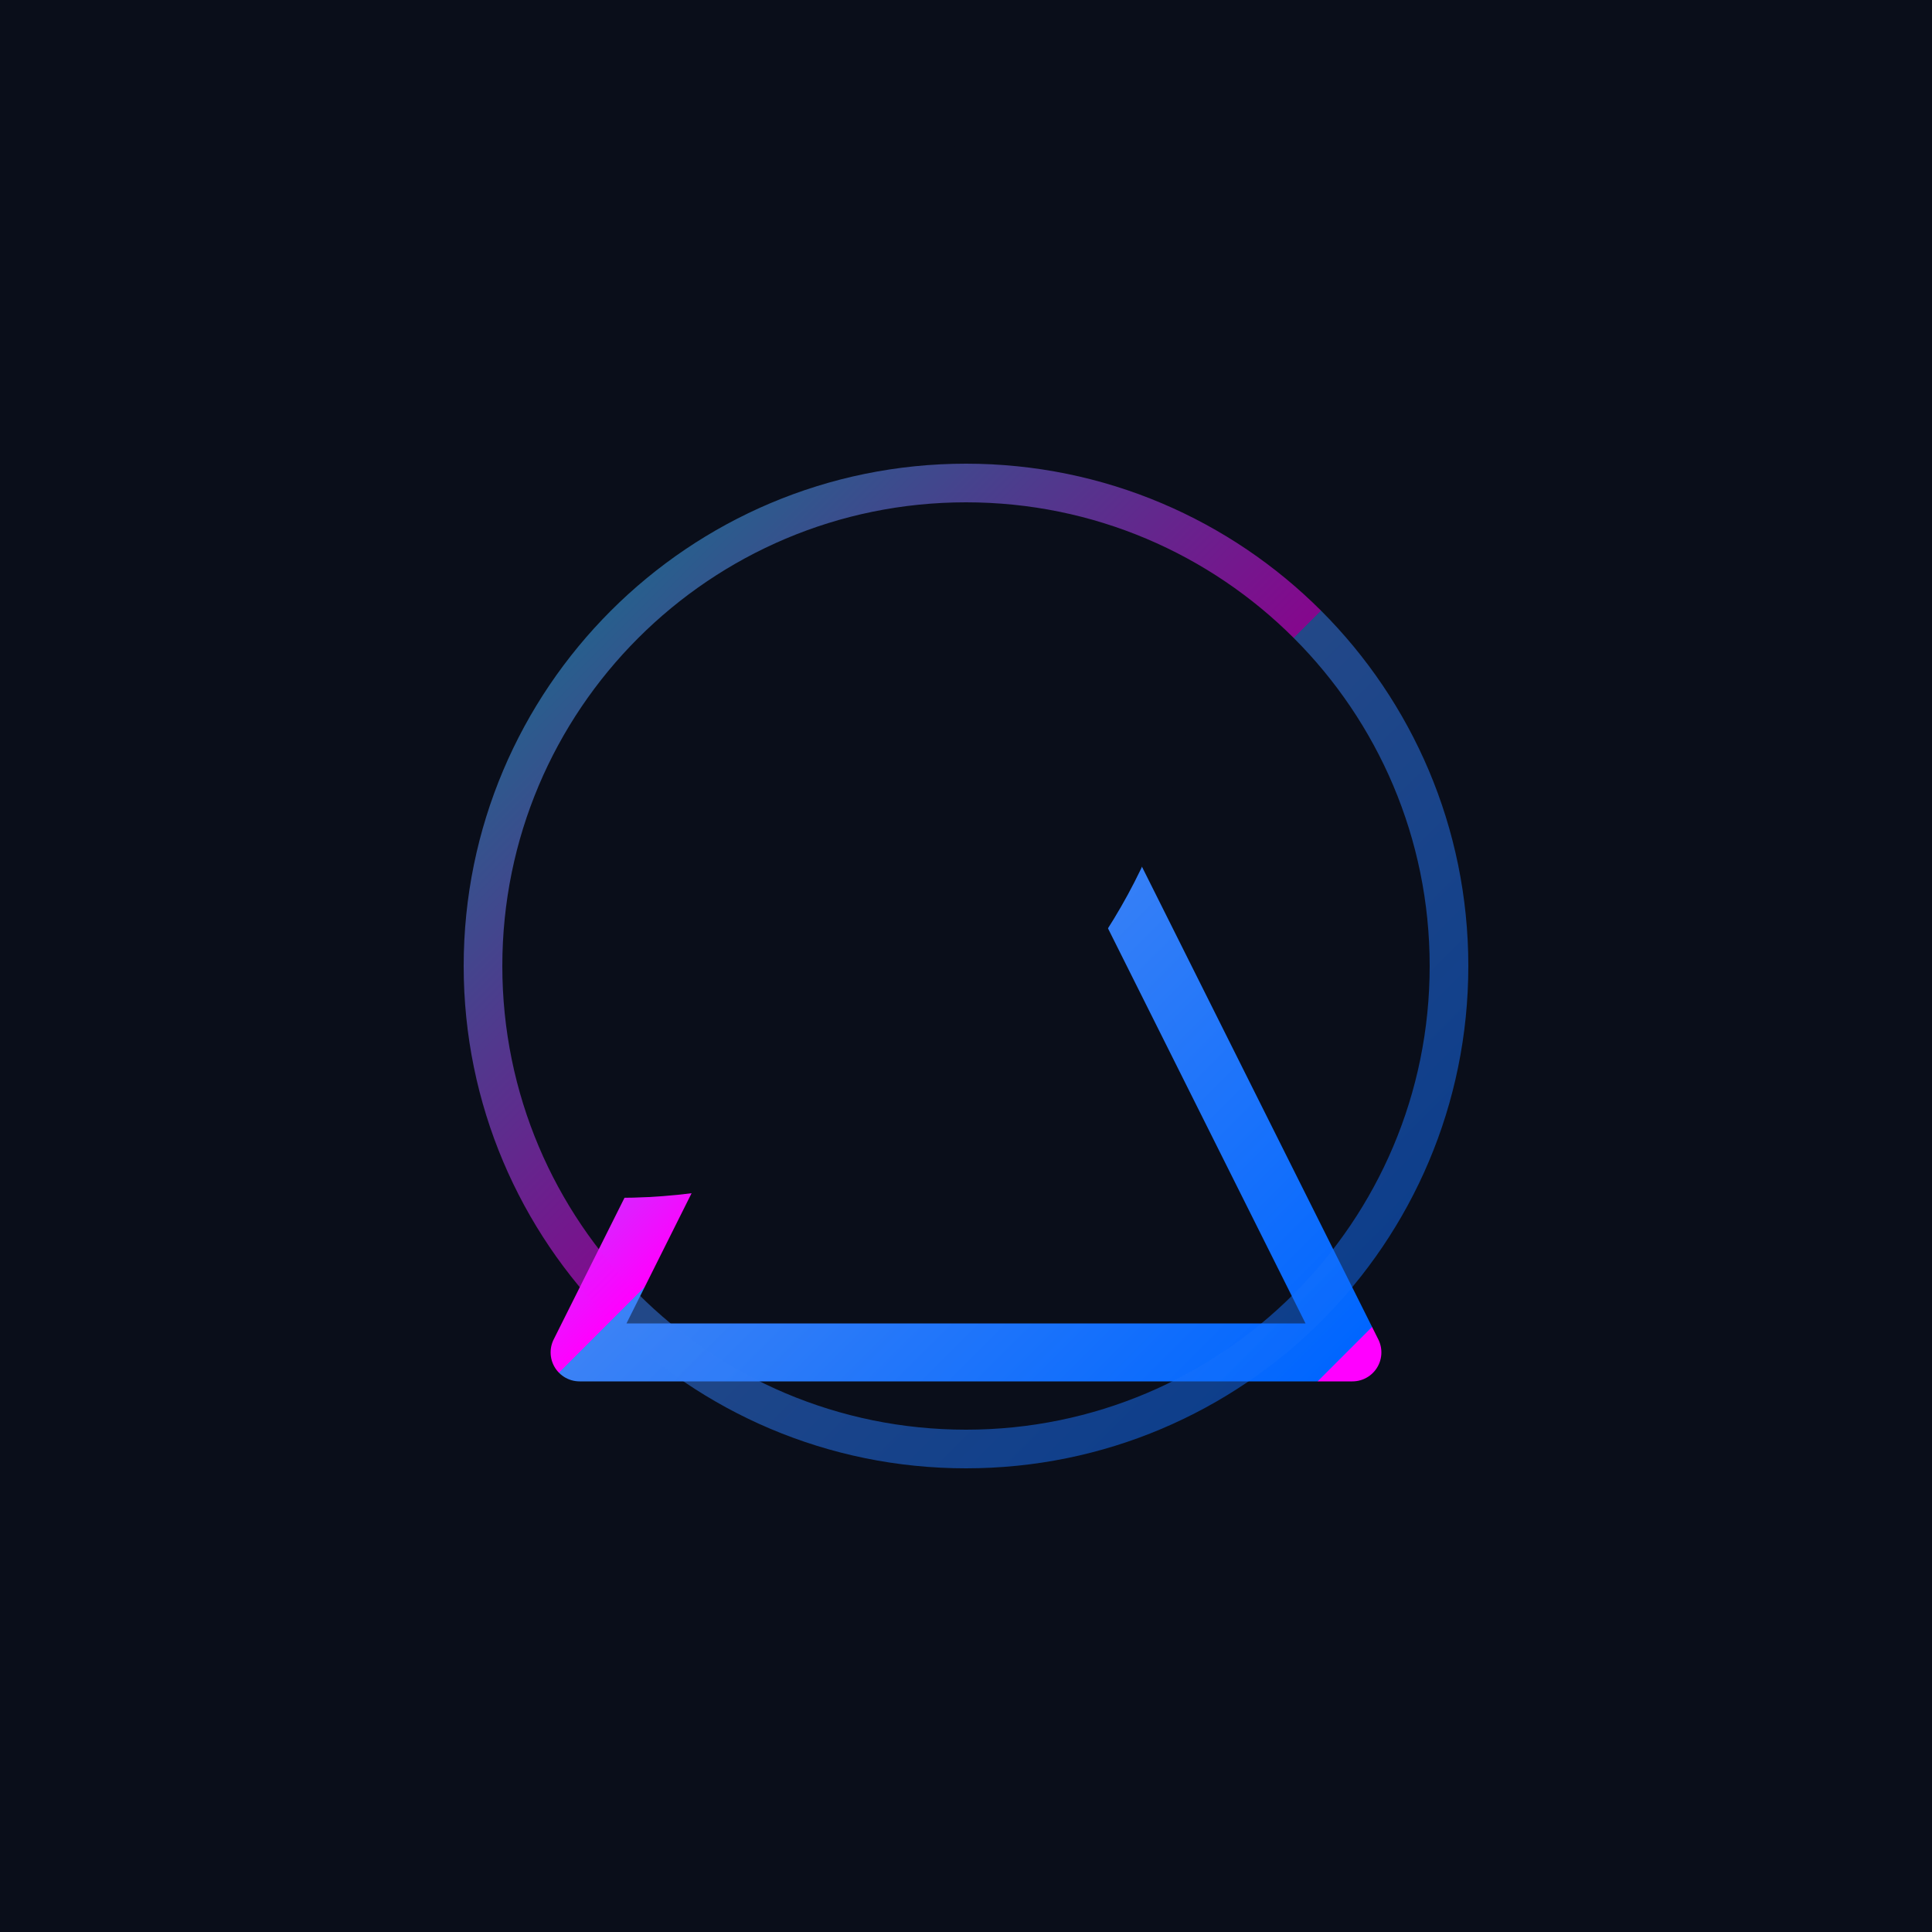
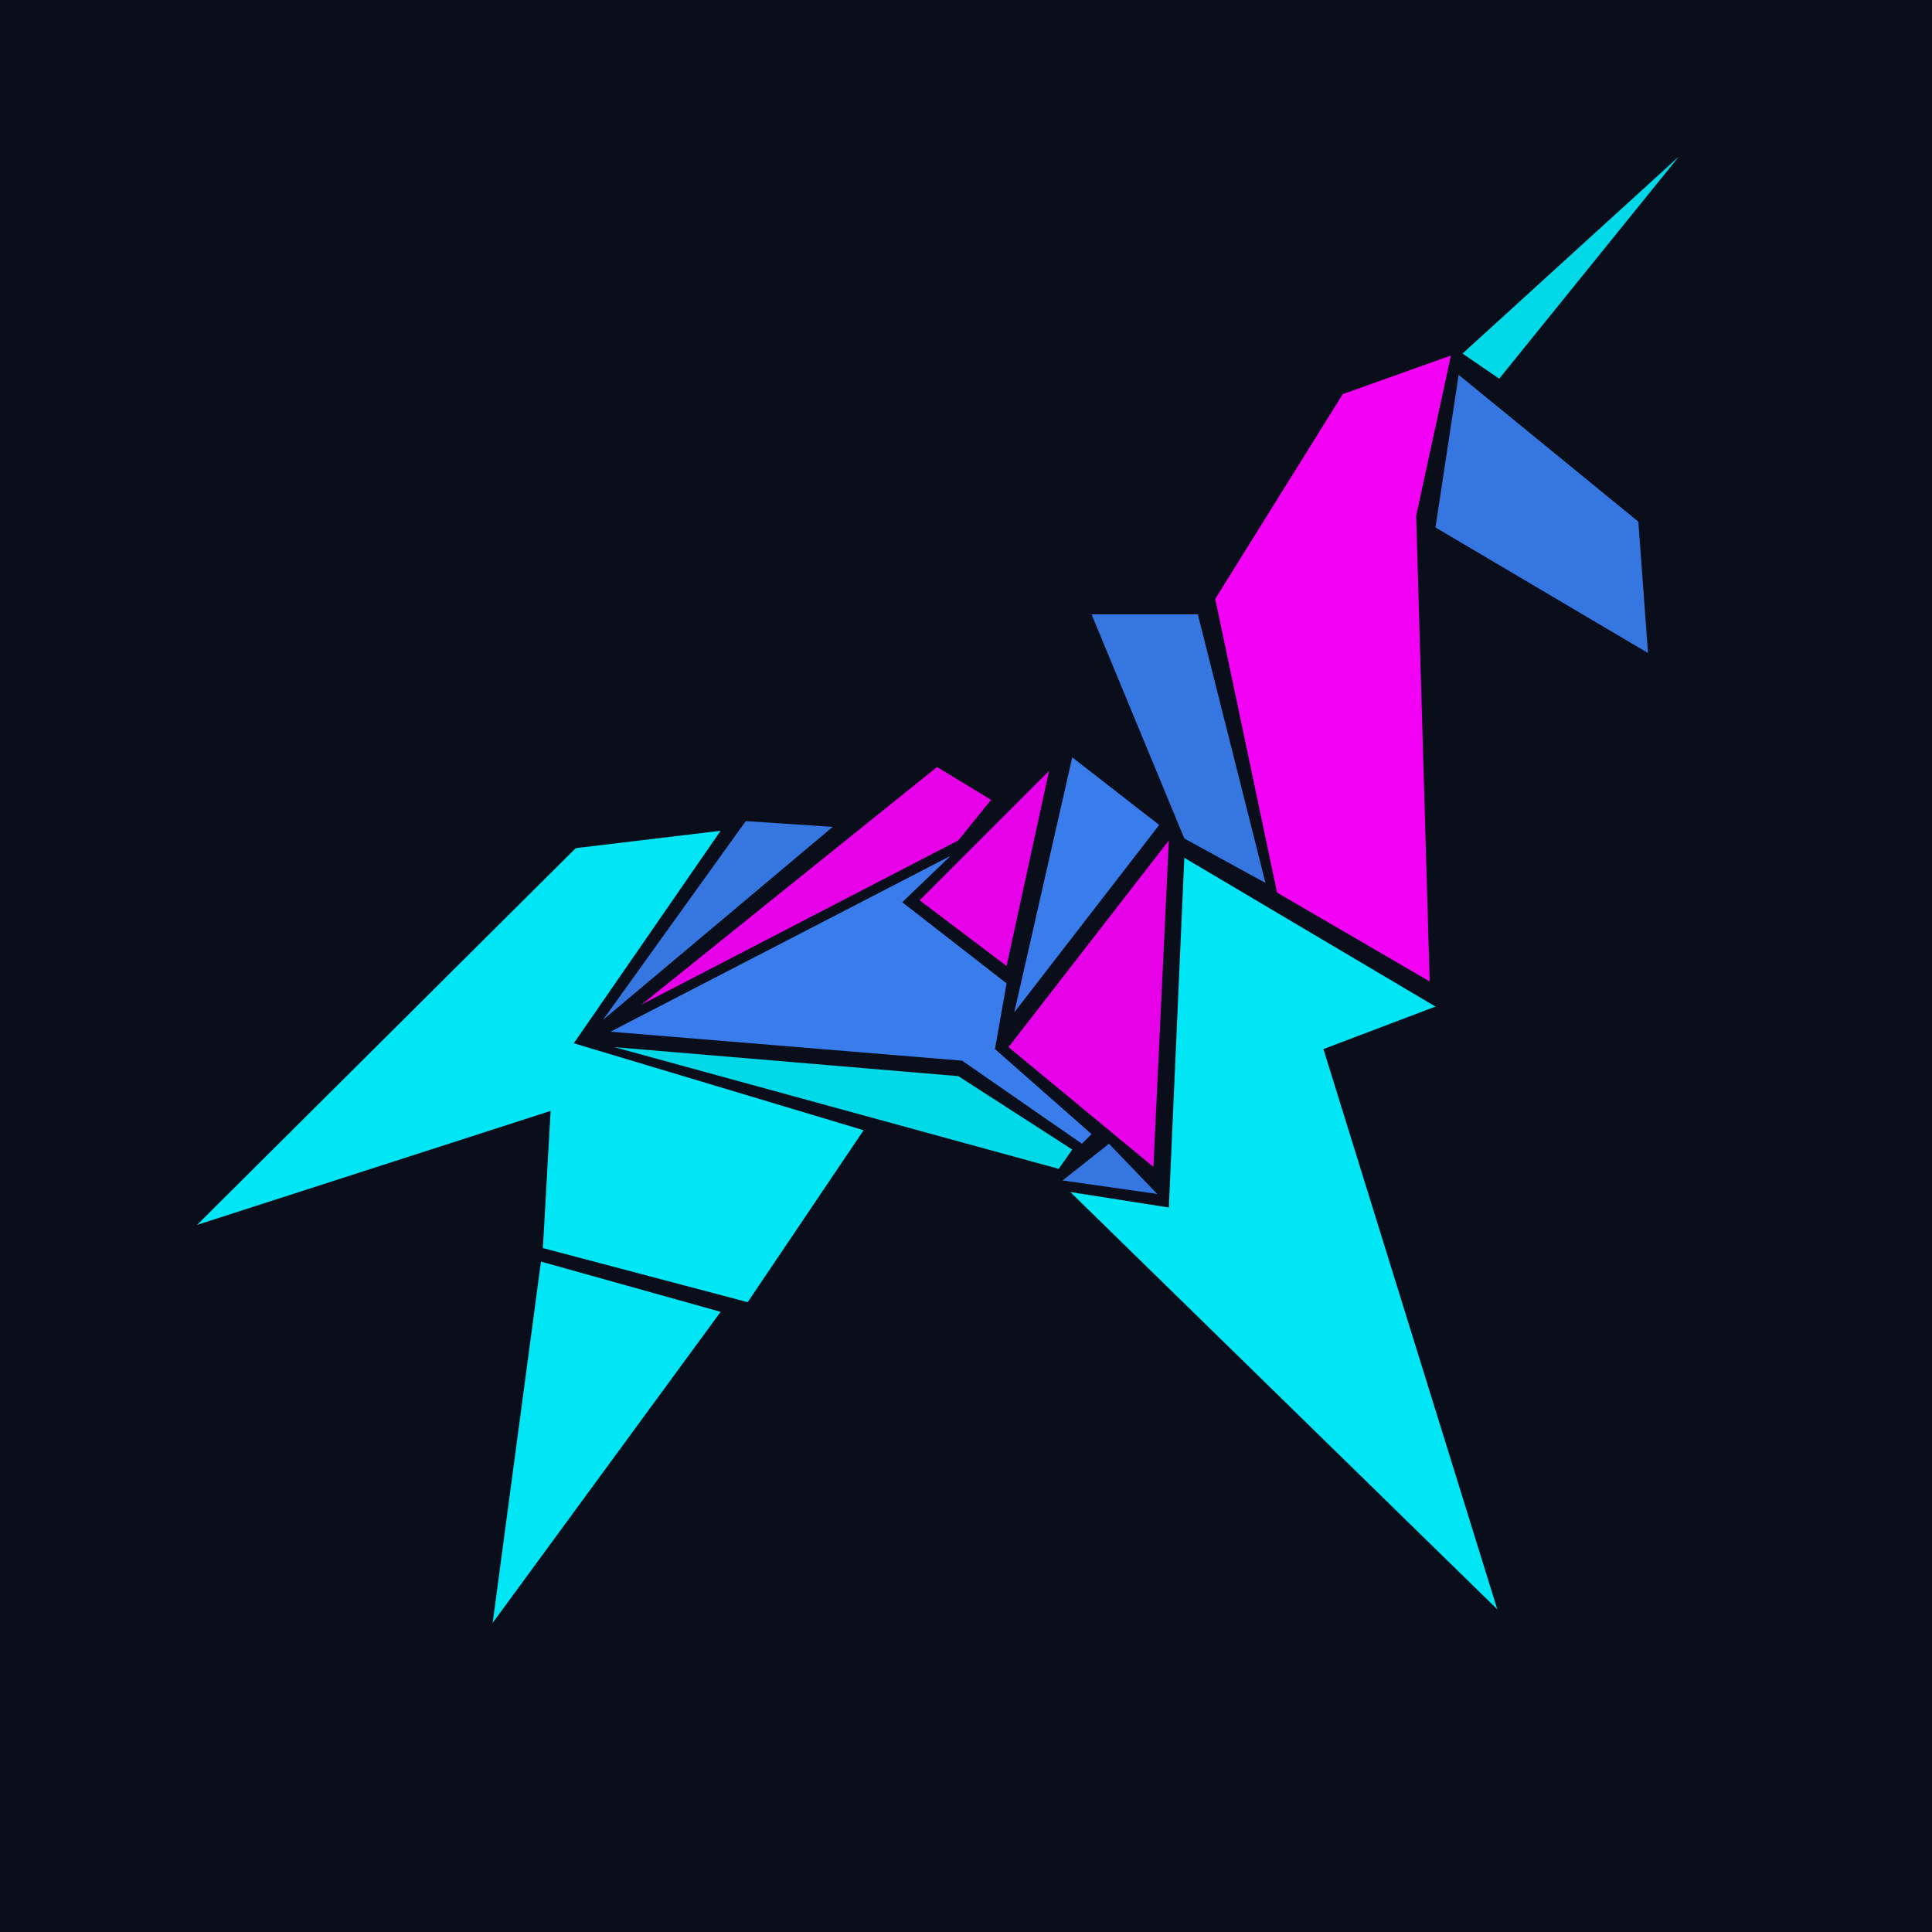
- <svg xmlns="http://www.w3.org/2000/svg" viewBox="0 0 64 64">
-   <svg viewBox="0 0 100 100">
-     <defs>
-       <defs>
-         <linearGradient id="el-grad" x1="0%" y1="0%" x2="100%" y2="100%">
-           <linearGradient id="grad" x1="0%" y1="0%" x2="100%" y2="100%">
-             <stop offset="0%" style="stop-color:#00f0ff;stop-opacity:1" />
-             <stop offset="0%" style="stop-color:#00F0FF;stop-opacity:1" />
-             <stop offset="50%" style="stop-color:#ff00ff;stop-opacity:1" />
-             <stop offset="50%" style="stop-color:#3B82F6;stop-opacity:1" />
-             <stop offset="100%" style="stop-color:#0066ff;stop-opacity:1" />
-             <stop offset="100%" style="stop-color:#FF00FF;stop-opacity:1" />
-           </linearGradient>
-         </linearGradient>
-       </defs>
-     </defs>
-     <rect width="100" height="100" fill="#0A0E1A" />
-     <path d="M 30 70 L 50 30 L 70 70 Z" fill="none" stroke="url(#grad)" stroke-width="3" stroke-linejoin="round" />
-     <circle cx="32" cy="32" r="30" fill="#0a0e1a" />
-     <circle cx="50" cy="50" r="25" fill="none" stroke="url(#grad)" stroke-width="2" opacity="0.5" />
-   </svg>
-   <text x="32" y="44" font-family="system-ui, -apple-system, sans-serif" font-size="32" font-weight="900" text-anchor="middle" fill="url(#el-grad)">EL</text>
-   <circle cx="32" cy="32" r="30" fill="none" stroke="url(#el-grad)" stroke-width="2" opacity="0.3" />
+ <svg xmlns="http://www.w3.org/2000/svg" viewBox="0 0 1000 1000">
+   <defs>
+     <linearGradient id="grad1" x1="0%" y1="0%" x2="100%" y2="100%">
+       <stop offset="0%" style="stop-color:#00F0FF;stop-opacity:1" />
+       <stop offset="50%" style="stop-color:#FF00FF;stop-opacity:1" />
+       <stop offset="100%" style="stop-color:#3B82F6;stop-opacity:1" />
+     </linearGradient>
+   </defs>
+   <rect width="1000" height="1000" fill="#0A0E1A" />
+   <polygon points="280,653 373,679 255,840" fill="#00F0FF" opacity="0.95" />
+   <polygon points="102,634 298,439 373,430 297,540 447,585 387,674 281,646 285,575" fill="#00F0FF" opacity="0.95" />
+   <polygon points="312,528 386,425 431,428" fill="#3B82F6" opacity="0.9" />
+   <polygon points="332,520 485,397 513,414 496,435" fill="#FF00FF" opacity="0.9" />
+   <polygon points="316,534 492,443 467,467 521,509 515,543 565,587 560,592 498,549" fill="#3B82F6" opacity="0.95" />
+   <polygon points="318,542 496,557 555,595 548,605" fill="#00F0FF" opacity="0.9" />
+   <polygon points="550,611 574,592 599,618" fill="#3B82F6" opacity="0.9" />
+   <polygon points="476,466 543,399 521,500" fill="#FF00FF" opacity="0.9" />
+   <polygon points="525,524 555,392 600,427" fill="#3B82F6" opacity="0.95" />
+   <polygon points="522,542 605,435 597,604" fill="#FF00FF" opacity="0.9" />
+   <polygon points="613,444 743,521 685,543 775,833 554,617 605,625" fill="#00F0FF" opacity="0.95" />
+   <polygon points="565,318 620,318 655,457 613,434" fill="#3B82F6" opacity="0.9" />
+   <polygon points="629,310 695,204 751,184 733,267 740,508 661,462" fill="#FF00FF" opacity="0.95" />
+   <polygon points="757,183 869,81 776,196" fill="#00F0FF" opacity="0.9" />
+   <polygon points="743,273 755,194 848,270 853,338" fill="#3B82F6" opacity="0.9" />
</svg>
